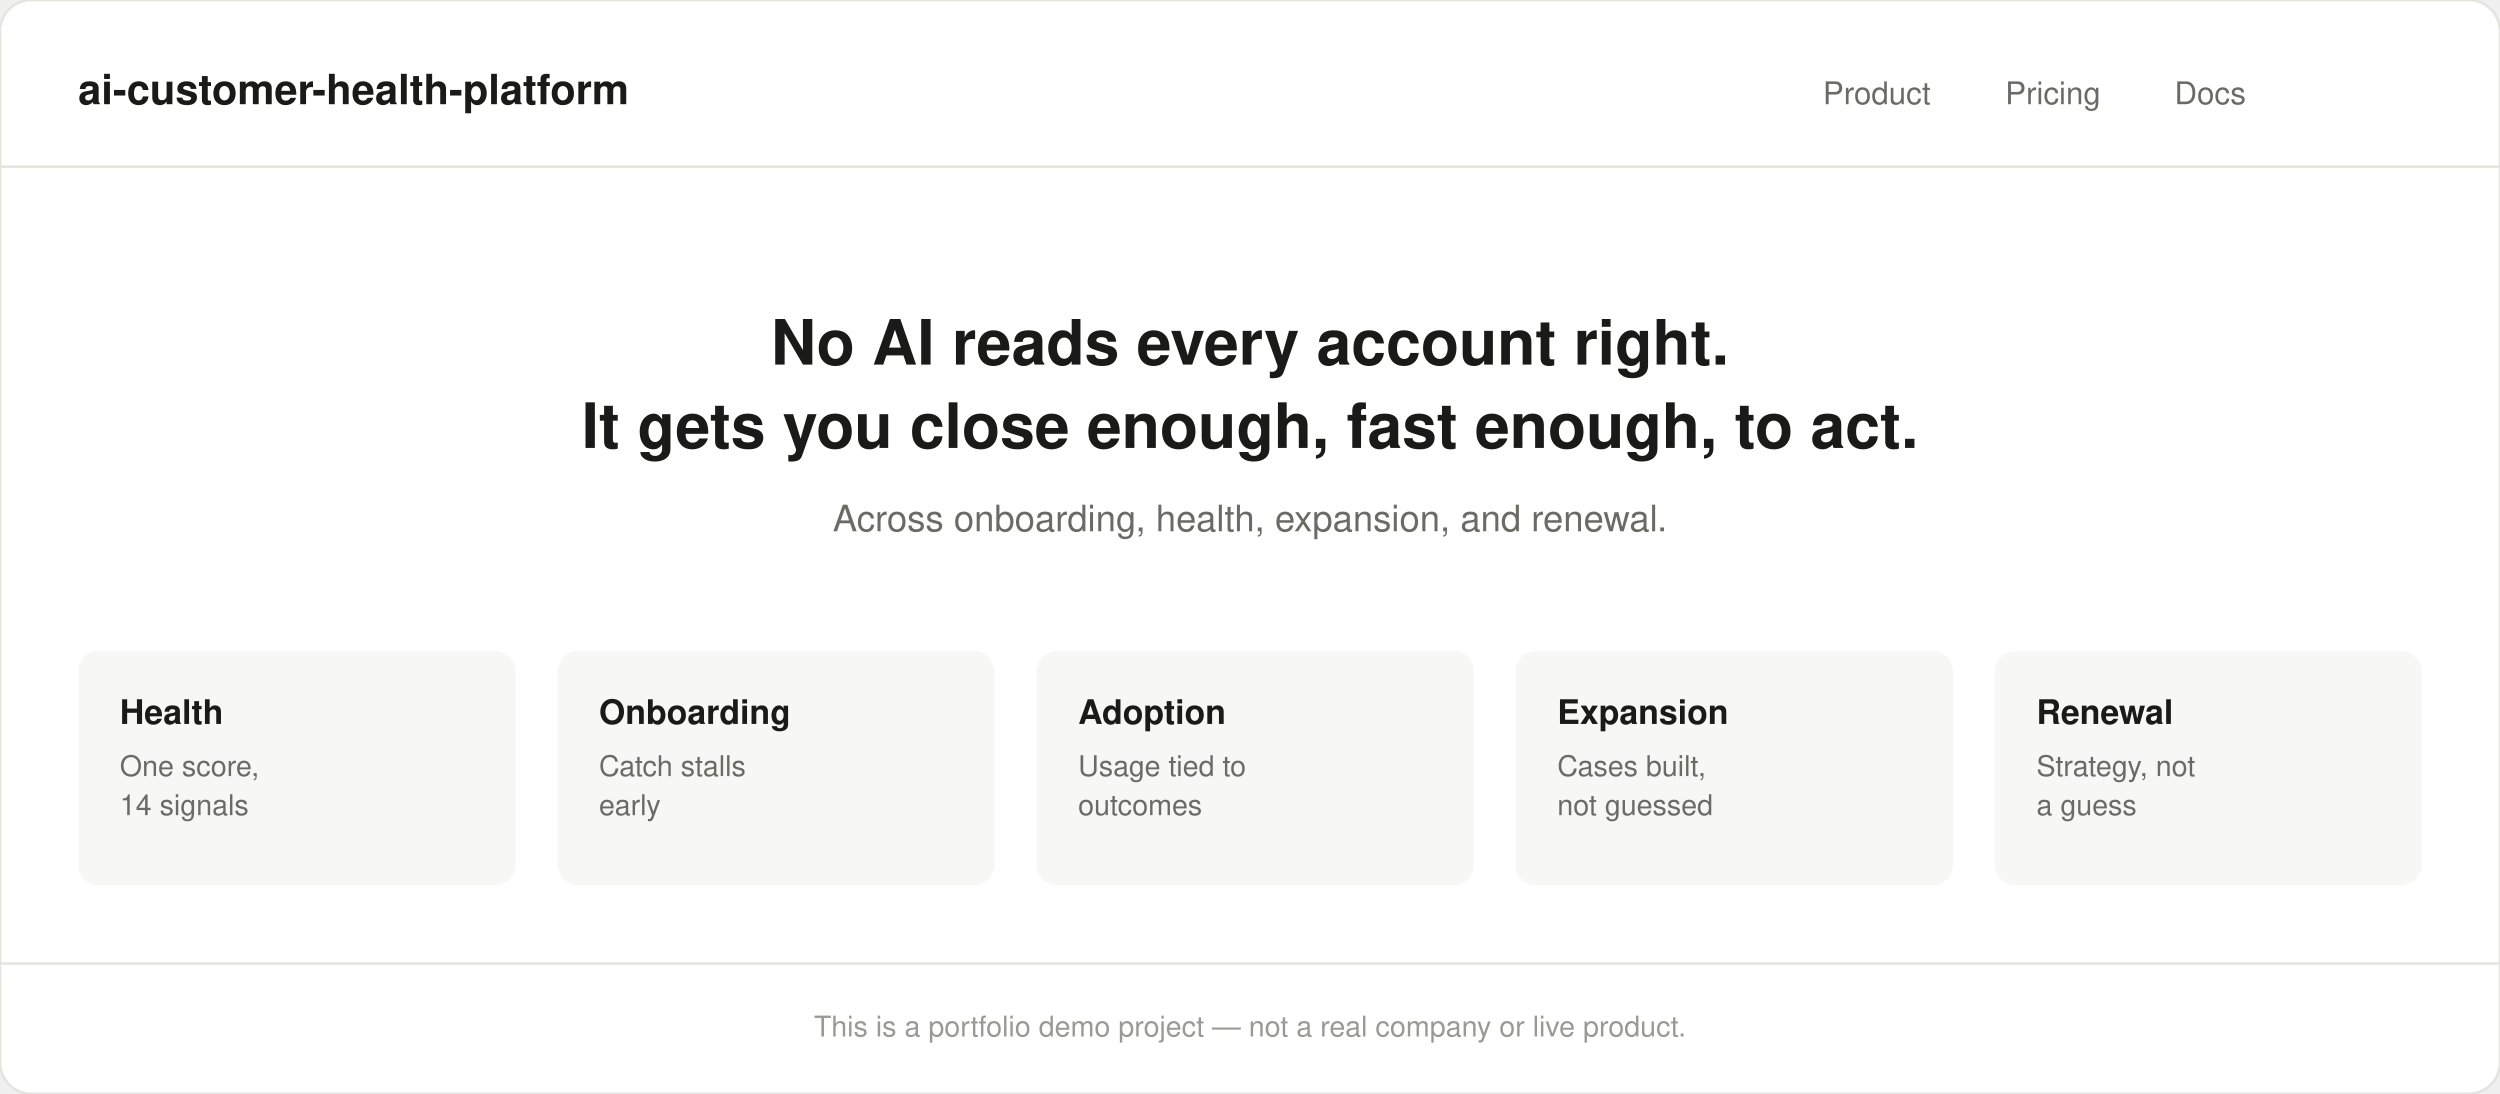
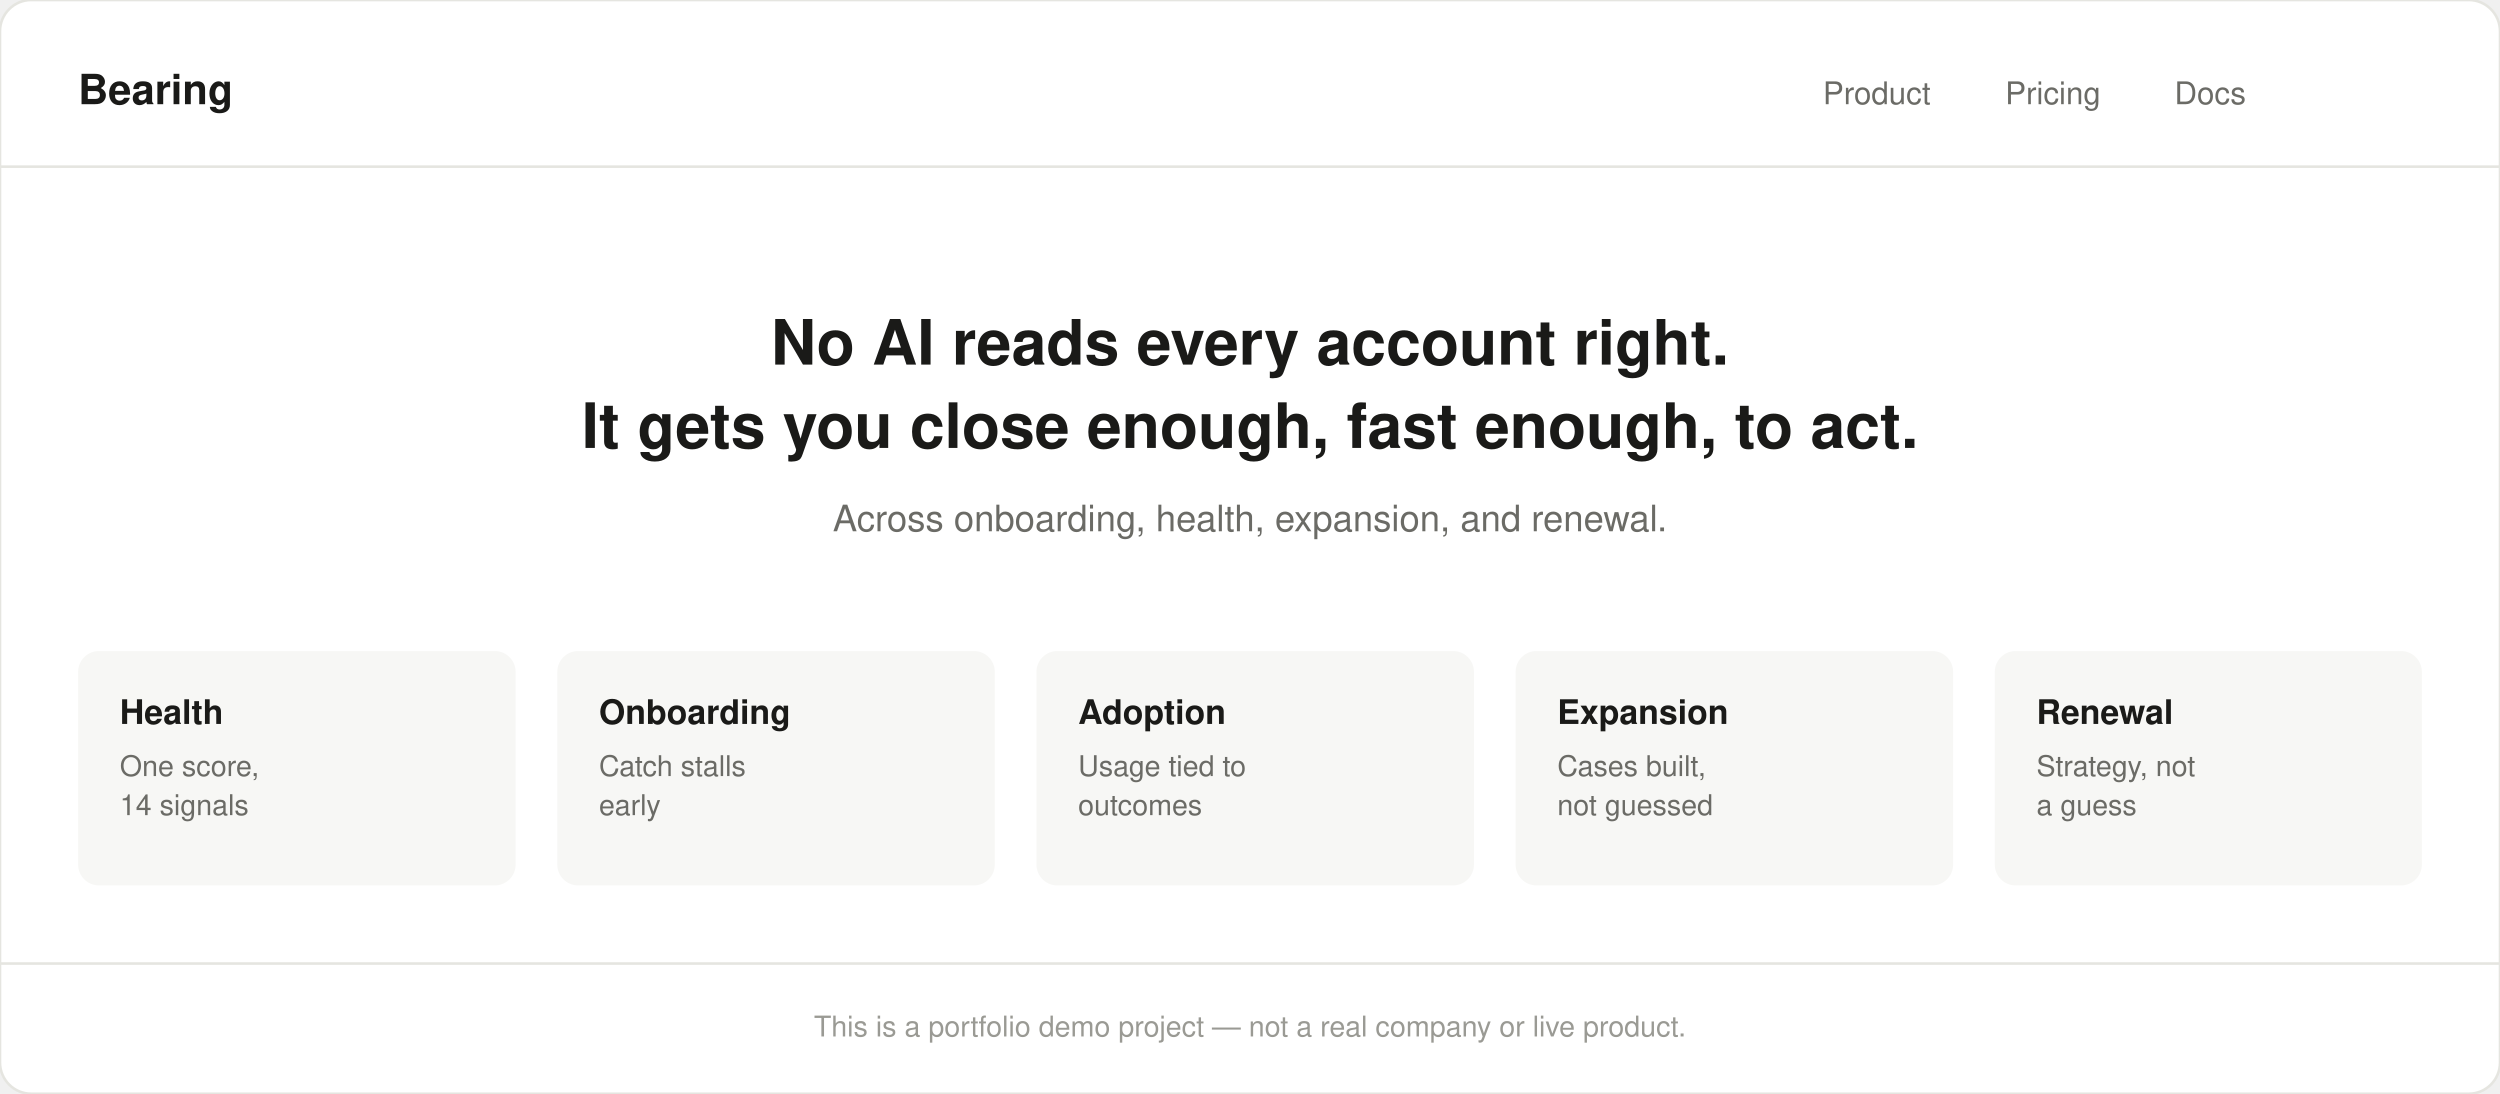
<svg xmlns="http://www.w3.org/2000/svg" viewBox="0 0 960 420" role="img" font-family="Helvetica, Arial, sans-serif">
  <rect x="0" y="0" width="960" height="420" rx="12" fill="#ffffff" stroke="#e5e5e0" />
  <line x1="0" y1="64" x2="960" y2="64" stroke="#e5e5e0" />
-   <text x="30" y="40" font-size="16" font-weight="700" fill="#1a1a18">ai-customer-health-platform</text>
+   <text x="30" y="40" font-size="16" font-weight="700" fill="#1a1a18">Bearing</text>
  <text x="700" y="40" font-size="12" fill="#6b6b66">Product</text>
  <text x="770" y="40" font-size="12" fill="#6b6b66">Pricing</text>
  <text x="835" y="40" font-size="12" fill="#6b6b66">Docs</text>
  <text x="480" y="140" text-anchor="middle" font-size="24" font-weight="700" fill="#1a1a18">No AI reads every account right.</text>
  <text x="480" y="172" text-anchor="middle" font-size="24" font-weight="700" fill="#1a1a18">It gets you close enough, fast enough, to act.</text>
  <text x="480" y="204" text-anchor="middle" font-size="14" fill="#6b6b66">Across onboarding, health, expansion, and renewal.</text>
  <g font-size="13" font-weight="700" fill="#1a1a18">
    <rect x="30" y="250" width="168" height="90" rx="8" fill="#f7f7f5" />
    <text x="46" y="278">Health</text>
    <text x="46" y="298" font-size="11" font-weight="400" fill="#6b6b66">One score,</text>
    <text x="46" y="313" font-size="11" font-weight="400" fill="#6b6b66">14 signals</text>
    <rect x="214" y="250" width="168" height="90" rx="8" fill="#f7f7f5" />
    <text x="230" y="278">Onboarding</text>
    <text x="230" y="298" font-size="11" font-weight="400" fill="#6b6b66">Catch stalls</text>
    <text x="230" y="313" font-size="11" font-weight="400" fill="#6b6b66">early</text>
    <rect x="398" y="250" width="168" height="90" rx="8" fill="#f7f7f5" />
    <text x="414" y="278">Adoption</text>
    <text x="414" y="298" font-size="11" font-weight="400" fill="#6b6b66">Usage tied to</text>
    <text x="414" y="313" font-size="11" font-weight="400" fill="#6b6b66">outcomes</text>
    <rect x="582" y="250" width="168" height="90" rx="8" fill="#f7f7f5" />
    <text x="598" y="278">Expansion</text>
    <text x="598" y="298" font-size="11" font-weight="400" fill="#6b6b66">Cases built,</text>
    <text x="598" y="313" font-size="11" font-weight="400" fill="#6b6b66">not guessed</text>
    <rect x="766" y="250" width="164" height="90" rx="8" fill="#f7f7f5" />
    <text x="782" y="278">Renewal</text>
    <text x="782" y="298" font-size="11" font-weight="400" fill="#6b6b66">Strategy, not</text>
    <text x="782" y="313" font-size="11" font-weight="400" fill="#6b6b66">a guess</text>
  </g>
  <line x1="0" y1="370" x2="960" y2="370" stroke="#e5e5e0" />
  <text x="480" y="398" text-anchor="middle" font-size="11" fill="#9a9a94">This is a portfolio demo project — not a real company or live product.</text>
</svg>
